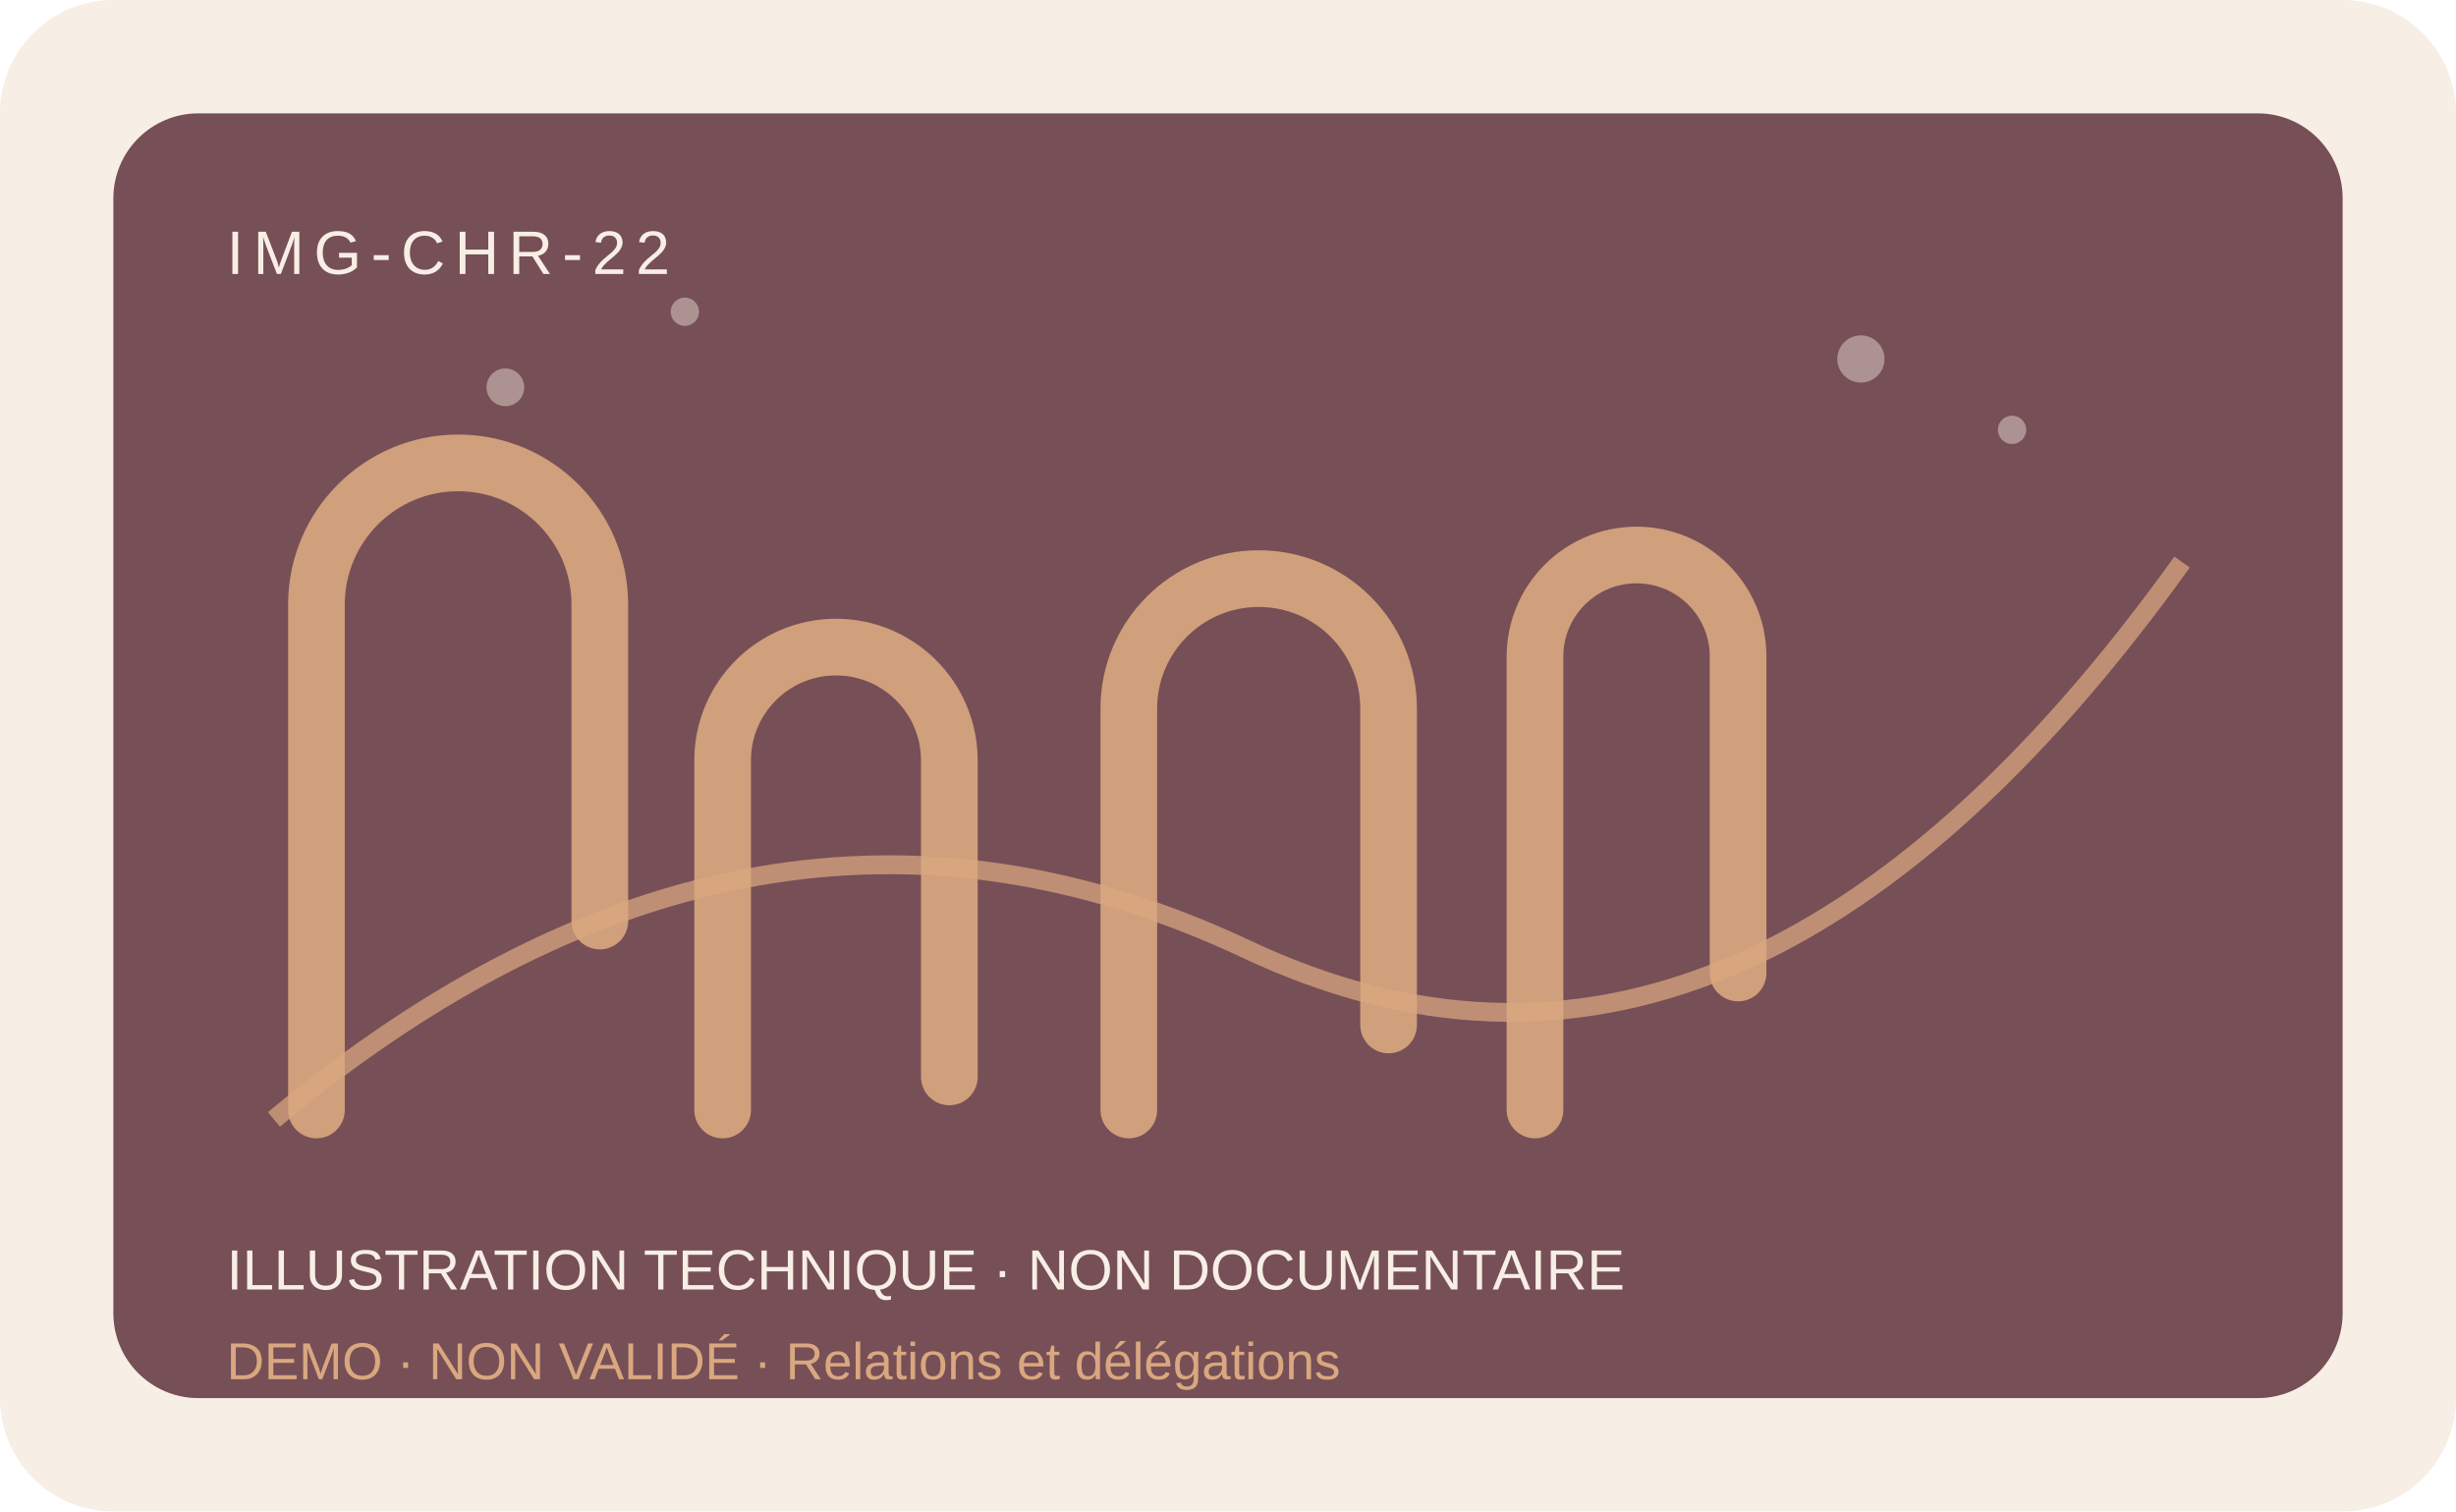
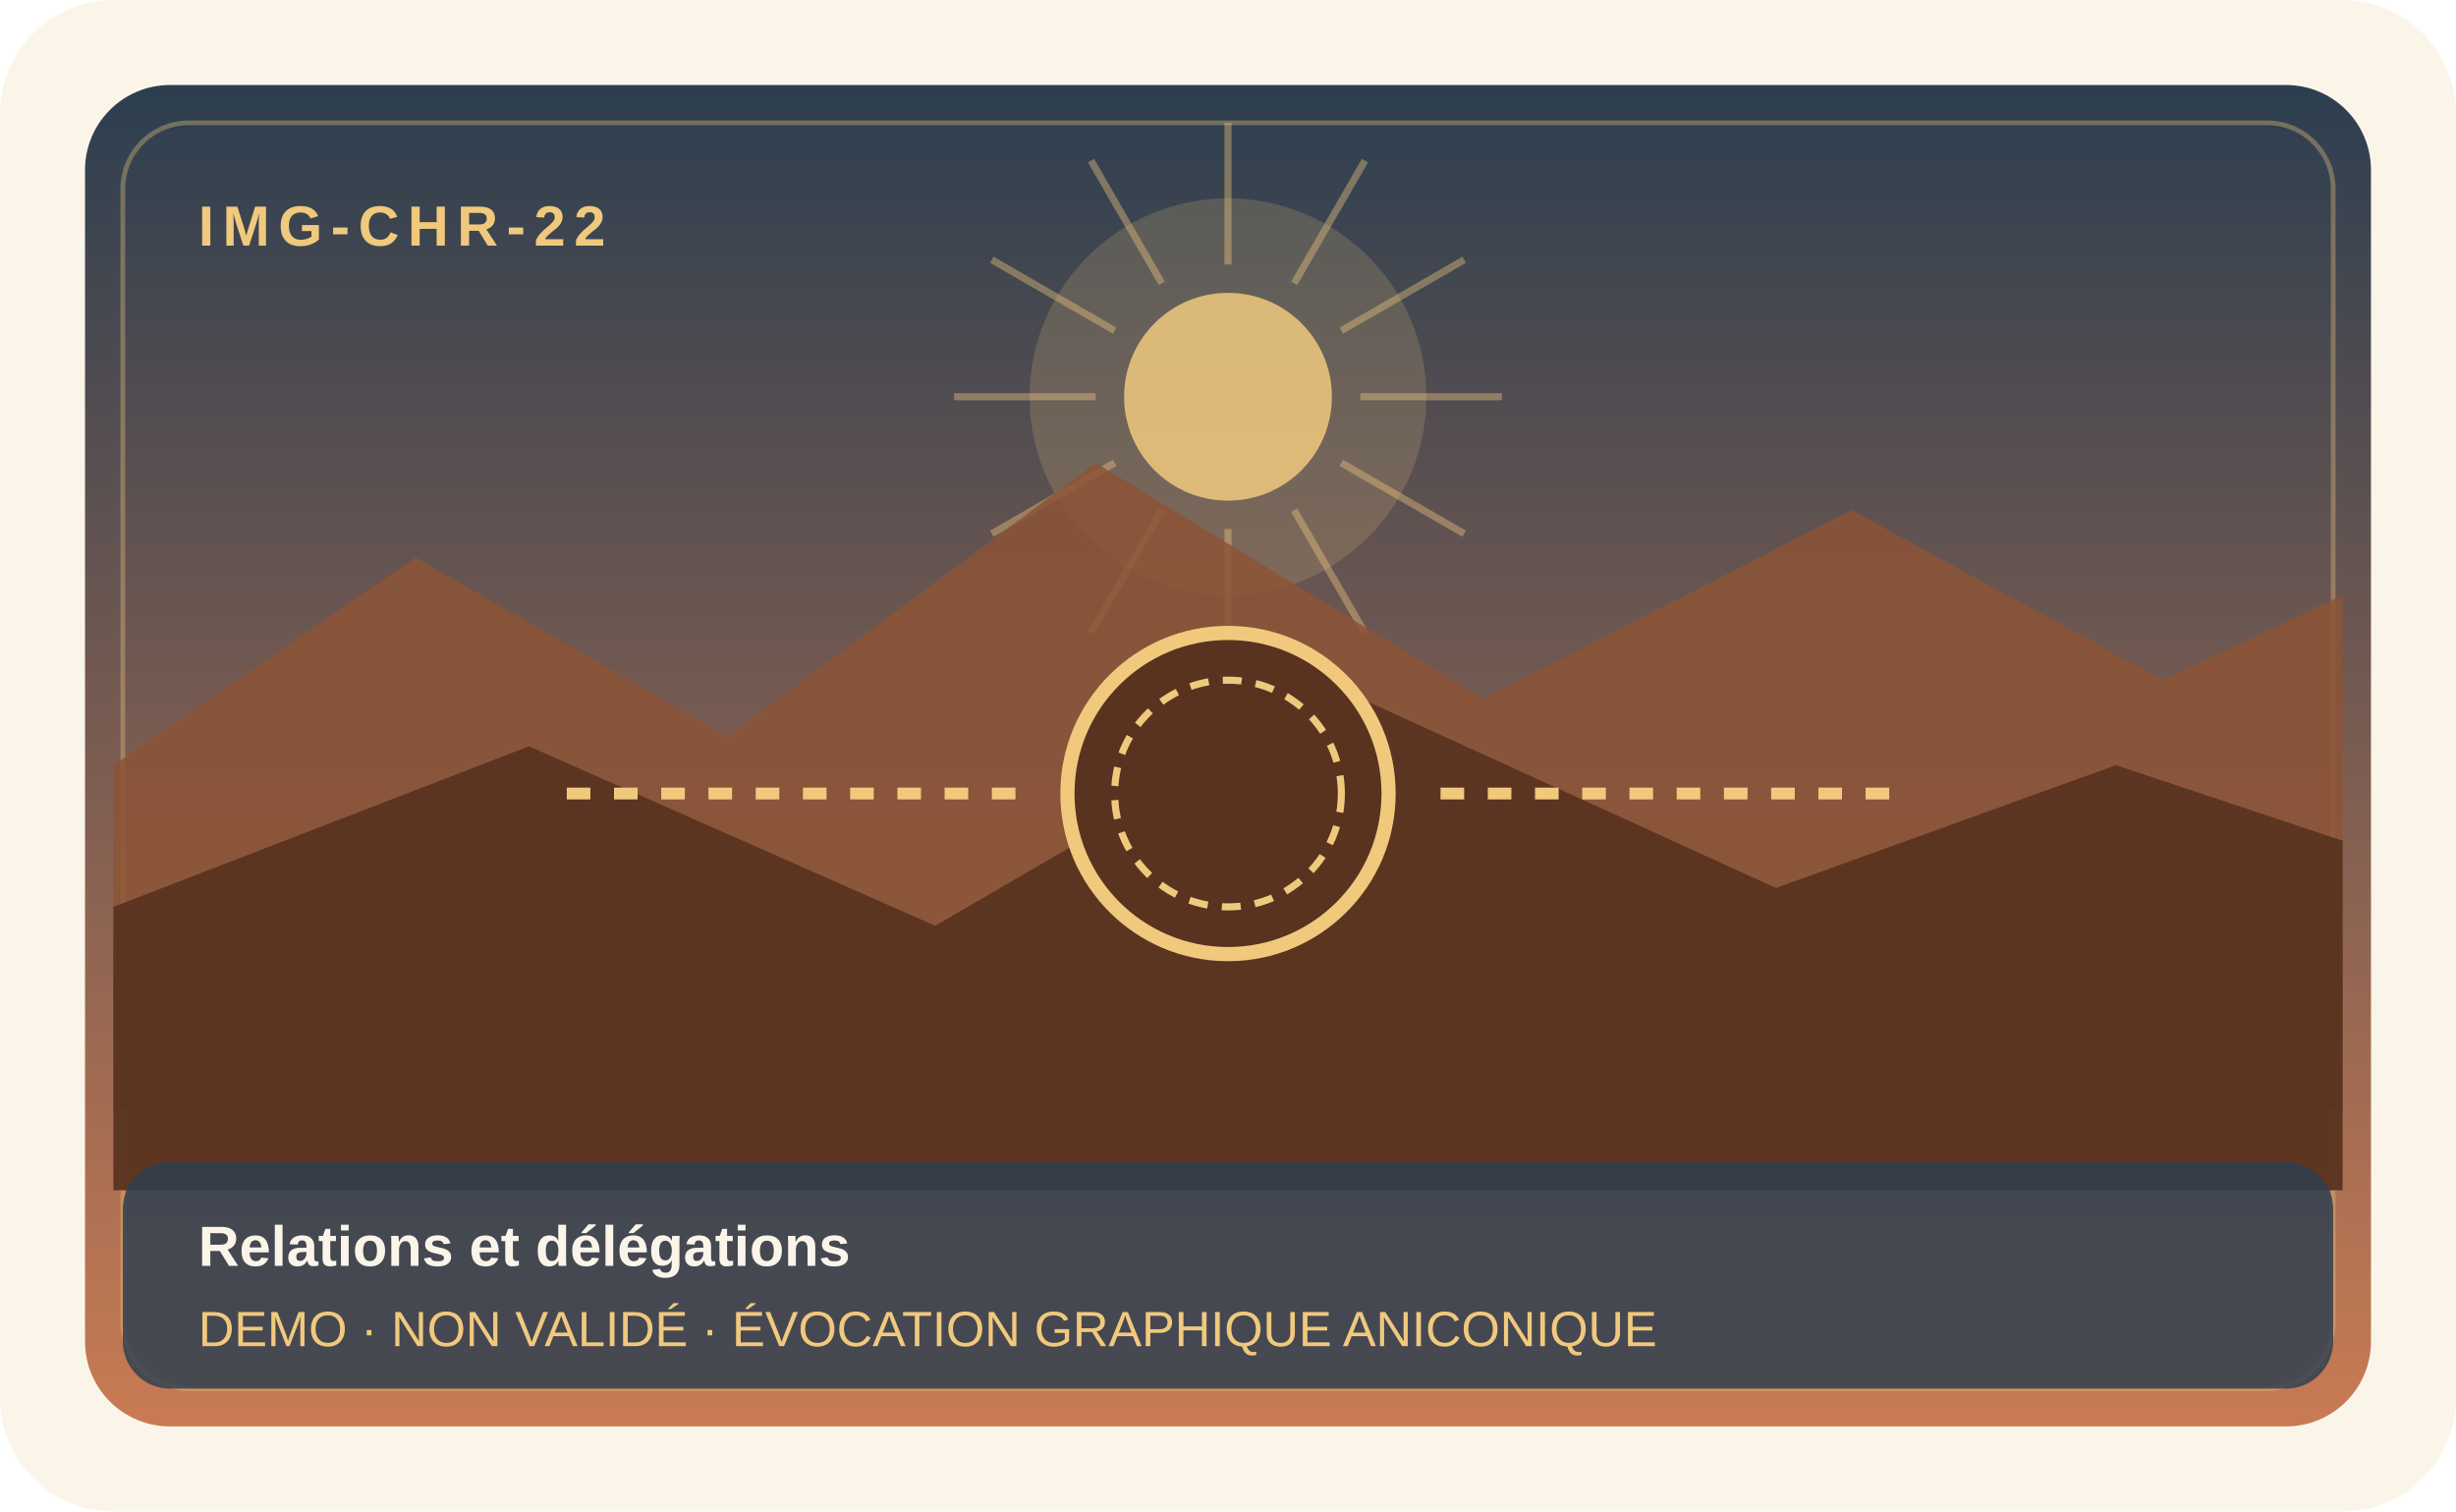
<svg xmlns="http://www.w3.org/2000/svg" viewBox="0 0 520 320" role="img" aria-labelledby="title desc">
-   <rect width="520" height="320" rx="24" fill="#f7eee5" />
-   <rect x="24" y="24" width="472" height="272" rx="18" fill="#714950" opacity=".96" />
-   <g opacity=".9">
-     <path d="M67 235V128a30 30 0 0 1 60 0v67" fill="none" stroke="#d9a780" stroke-width="12" stroke-linecap="round" />
-     <path d="M153 235V161a24 24 0 0 1 48 0v67" fill="none" stroke="#d9a780" stroke-width="12" stroke-linecap="round" />
-     <path d="M239 235V150a27.5 27.5 0 0 1 55 0v67" fill="none" stroke="#d9a780" stroke-width="12" stroke-linecap="round" />
-     <path d="M325 235V139a21.5 21.5 0 0 1 43 0v67" fill="none" stroke="#d9a780" stroke-width="12" stroke-linecap="round" />
+   <defs>
+     <linearGradient id="sky-img-chr-22" x1="0" y1="0" x2="0" y2="1">
+       <stop offset="0%" stop-color="#2c3e50" />
+       <stop offset="100%" stop-color="#c97b53" />
+     </linearGradient>
+   </defs>
+   <rect width="520" height="320" rx="24" fill="#fbf5e9" />
+   <rect x="18" y="18" width="484" height="284" rx="18" fill="url(#sky-img-chr-22)" />
+   <rect x="26" y="26" width="468" height="268" rx="14" fill="none" stroke="#f0c97d" stroke-width="1" opacity="0.35" />
+   <g>
+     <line x1="288" y1="84" x2="318" y2="84" stroke="#f0c97d" stroke-width="1.5" opacity="0.4" />
+     <line x1="284" y1="98" x2="310" y2="113" stroke="#f0c97d" stroke-width="1.5" opacity="0.4" />
+     <line x1="274" y1="108" x2="289" y2="134" stroke="#f0c97d" stroke-width="1.5" opacity="0.4" />
+     <line x1="260" y1="112" x2="260" y2="142" stroke="#f0c97d" stroke-width="1.5" opacity="0.4" />
+     <line x1="246" y1="108" x2="231" y2="134" stroke="#f0c97d" stroke-width="1.5" opacity="0.4" />
+     <line x1="236" y1="98" x2="210" y2="113" stroke="#f0c97d" stroke-width="1.5" opacity="0.4" />
+     <line x1="232" y1="84" x2="202" y2="84" stroke="#f0c97d" stroke-width="1.5" opacity="0.4" />
+     <line x1="236" y1="70" x2="210" y2="55" stroke="#f0c97d" stroke-width="1.5" opacity="0.4" />
+     <line x1="246" y1="60" x2="231" y2="34" stroke="#f0c97d" stroke-width="1.5" opacity="0.4" />
+     <line x1="260" y1="56" x2="260" y2="26" stroke="#f0c97d" stroke-width="1.5" opacity="0.4" />
+     <line x1="274" y1="60" x2="289" y2="34" stroke="#f0c97d" stroke-width="1.5" opacity="0.4" />
+     <line x1="284" y1="70" x2="310" y2="55" stroke="#f0c97d" stroke-width="1.5" opacity="0.4" />
+     <circle cx="260" cy="84" r="22" fill="#f0c97d" opacity="0.85" />
+     <circle cx="260" cy="84" r="42" fill="#f0c97d" opacity="0.18" />
  </g>
-   <path d="M58 237 Q160 152 264 201 T462 119" fill="none" stroke="#d9a780" stroke-width="4" opacity=".72" />
-   <g fill="#f7eee5" opacity=".42">
-     <circle cx="107" cy="82" r="4" />
-     <circle cx="145" cy="66" r="3" />
-     <circle cx="394" cy="76" r="5" />
-     <circle cx="426" cy="91" r="3" />
-   </g>
-   <text x="48" y="58" fill="#f7eee5" font-family="Arial, sans-serif" font-size="13" letter-spacing="2">IMG-CHR-22</text>
-   <text x="48" y="273" fill="#f7eee5" font-family="Arial, sans-serif" font-size="12">ILLUSTRATION TECHNIQUE · NON DOCUMENTAIRE</text>
-   <text x="48" y="292" fill="#d9a780" font-family="Arial, sans-serif" font-size="11">DEMO · NON VALIDÉ · Relations et délégations</text>
+   <path d="M24 235 L24 162 L88 118 L154 156 L232 98 L314 148 L392 108 L458 144 L496 126 L496 235 Z" fill="#8c5336" opacity="0.85" />
+   <path d="M24 252 L24 192 L112 158 L198 196 L284 146 L376 188 L448 162 L496 178 L496 252 Z" fill="#59331f" opacity="0.95" />
+   <circle cx="260" cy="168" r="34" fill="#59331f" stroke="#f0c97d" stroke-width="3" />
+   <circle cx="260" cy="168" r="24" fill="none" stroke="#f0c97d" stroke-width="1.5" stroke-dasharray="4 3" />
+   <line x1="120" y1="168" x2="215" y2="168" stroke="#f0c97d" stroke-width="2.5" stroke-dasharray="5 5" />
+   <line x1="305" y1="168" x2="400" y2="168" stroke="#f0c97d" stroke-width="2.5" stroke-dasharray="5 5" />
+   <rect x="26" y="246" width="468" height="48" rx="10" fill="#2c3e50" opacity="0.82" />
+   <text x="42" y="52" fill="#f0c97d" font-family="Arial, sans-serif" font-size="12" font-weight="bold" letter-spacing="1.8">IMG-CHR-22</text>
+   <text x="42" y="268" fill="#fbf5e9" font-family="Arial, sans-serif" font-size="12" font-weight="bold">Relations et délégations</text>
+   <text x="42" y="285" fill="#f0c97d" font-family="Arial, sans-serif" font-size="10.5">DEMO · NON VALIDÉ · ÉVOCATION GRAPHIQUE ANICONIQUE</text>
</svg>
